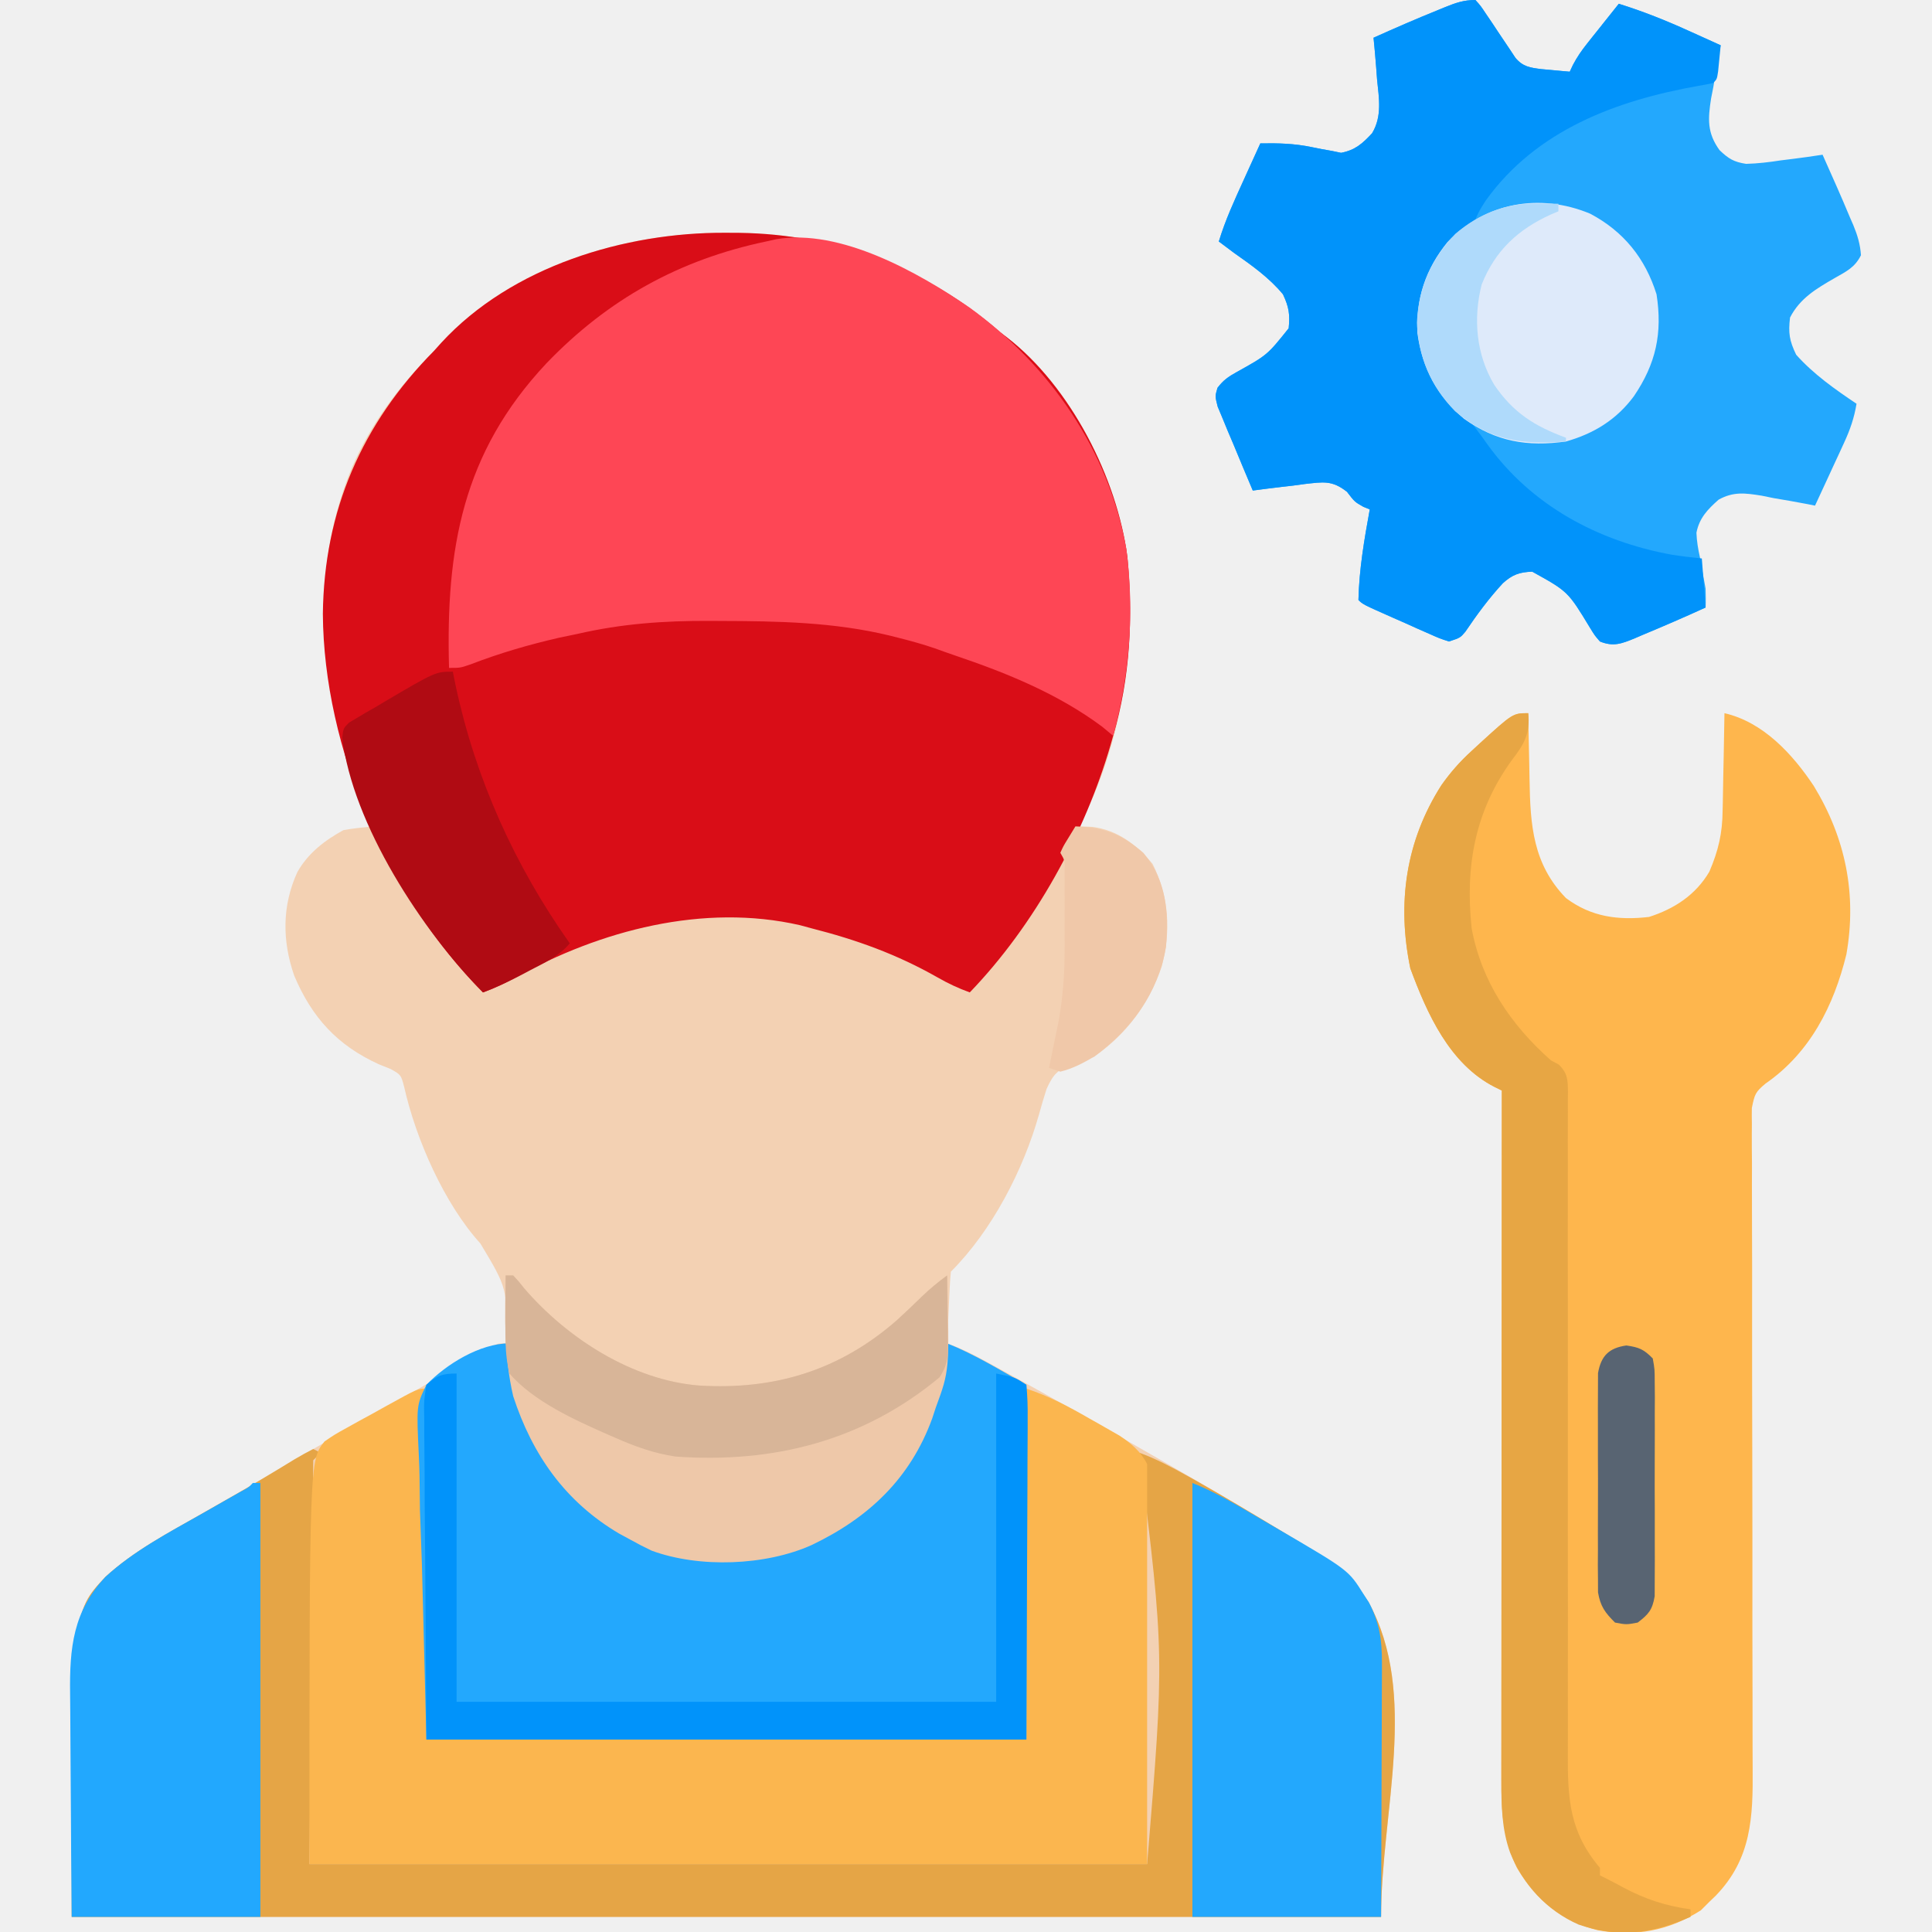
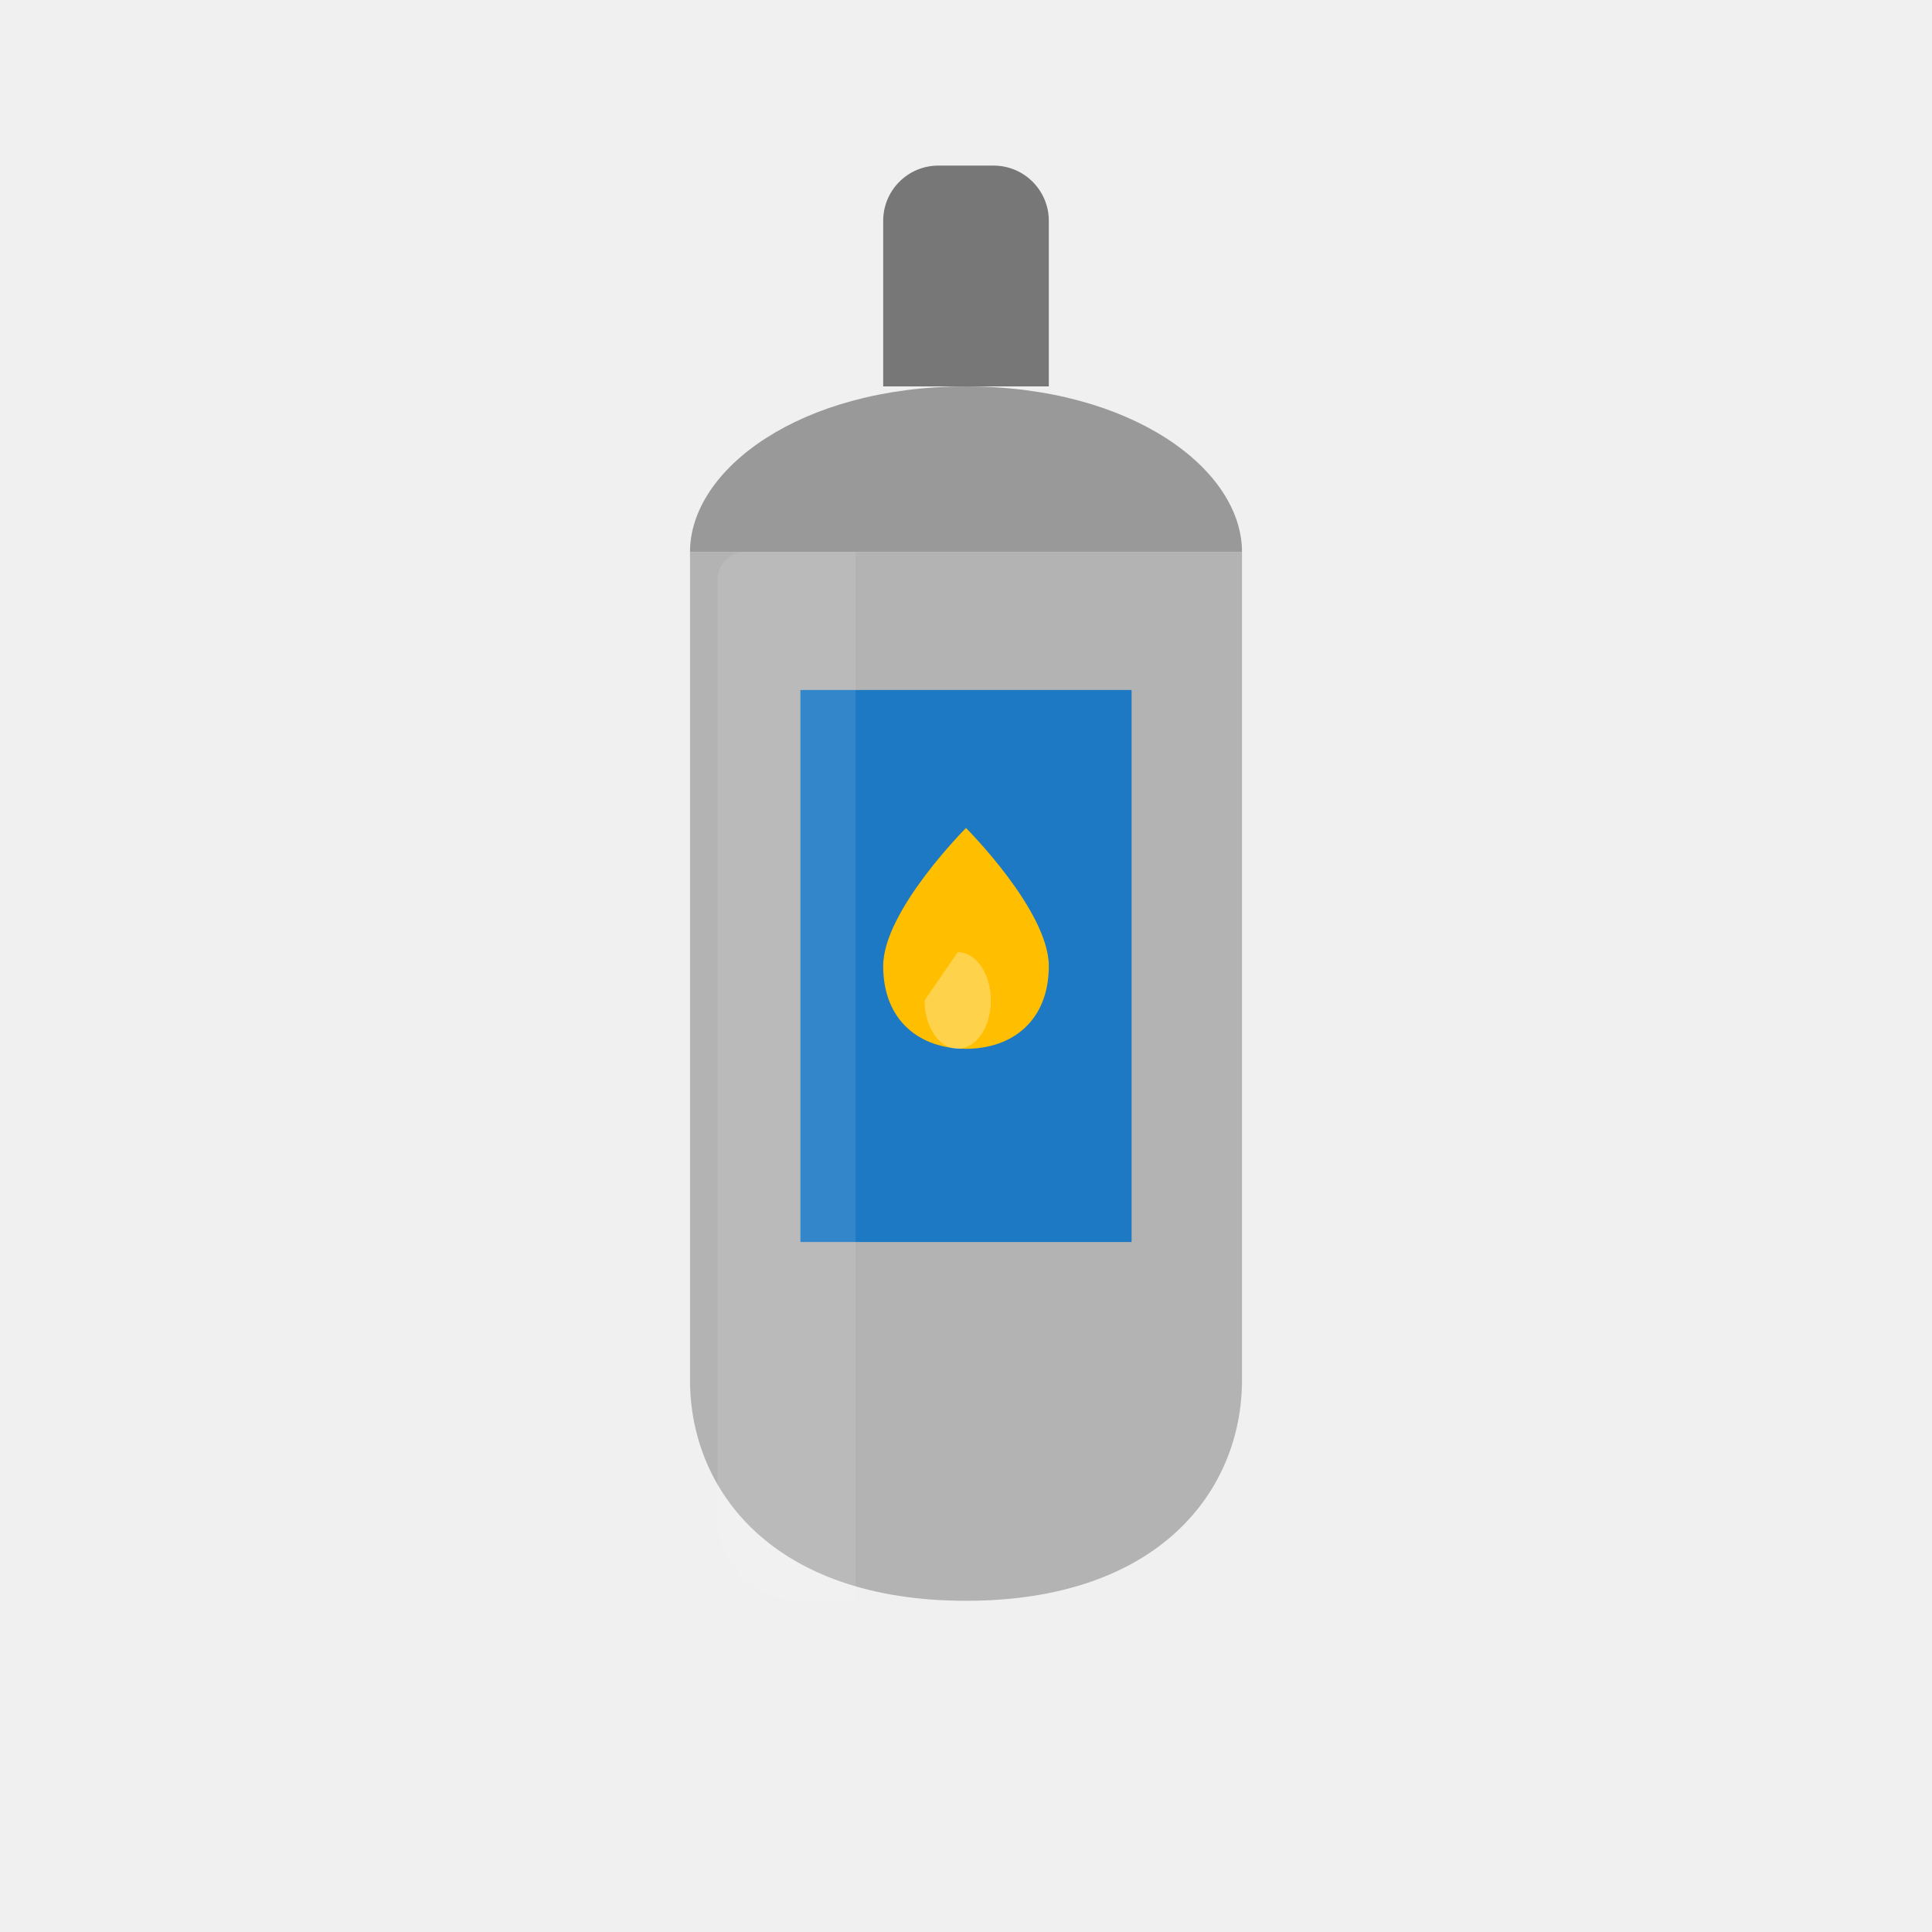
- <svg xmlns="http://www.w3.org/2000/svg" version="1.1" width="512" height="512">
-   <path d="M0 0 C1.185 0.006 2.37 0.011 3.591 0.017 C29.442 0.374 53.207 9.368 72.75 26.312 C73.335 26.755 73.92 27.197 74.523 27.652 C91.508 40.77 103.806 65.052 106.519 85.902 C108.87 110.392 105.126 135.291 93.75 157.312 C94.884 157.354 96.019 157.395 97.188 157.438 C103.898 158.284 108.953 162.147 113.188 167.25 C117.559 175.819 118.094 185.161 115.625 194.438 C112.165 204.403 106.415 212.221 97.75 218.312 C95.848 218.999 93.93 219.646 92 220.25 C87.977 221.908 86.96 222.856 85.109 226.879 C84.375 229.13 83.727 231.395 83.09 233.676 C78.927 248.379 70.677 264.386 59.75 275.312 C59.594 276.726 59.499 278.146 59.434 279.566 C59.392 280.42 59.35 281.274 59.307 282.154 C59.267 283.052 59.228 283.95 59.188 284.875 C59.144 285.777 59.101 286.678 59.057 287.607 C58.95 289.842 58.848 292.077 58.75 294.312 C59.846 294.733 59.846 294.733 60.965 295.163 C63.52 296.218 65.888 297.387 68.312 298.711 C69.614 299.42 69.614 299.42 70.942 300.144 C71.869 300.653 72.795 301.163 73.75 301.688 C75.213 302.489 75.213 302.489 76.706 303.307 C85.843 308.332 94.903 313.484 103.935 318.692 C106.907 320.403 109.885 322.104 112.863 323.805 C124.681 330.566 136.413 337.454 148.062 344.5 C148.667 344.864 149.271 345.228 149.893 345.603 C151.615 346.642 153.333 347.686 155.051 348.73 C156.032 349.326 157.014 349.922 158.025 350.536 C162.467 353.432 166.023 356.234 168.938 360.688 C169.426 361.417 169.915 362.147 170.418 362.898 C183.862 387.262 173.75 418.486 173.75 446.312 C59.24 446.312 -55.27 446.312 -173.25 446.312 C-173.25 365.667 -173.25 365.667 -164.271 356.162 C-157.025 349.53 -148.183 344.815 -139.688 340 C-137.939 339.002 -136.192 338.002 -134.444 337.002 C-132.738 336.025 -131.03 335.05 -129.323 334.075 C-125.487 331.875 -121.678 329.632 -117.875 327.375 C-107.483 321.226 -96.975 315.276 -86.483 309.301 C-82.598 307.086 -78.722 304.856 -74.852 302.617 C-73.393 301.776 -73.393 301.776 -71.905 300.917 C-70.091 299.87 -68.28 298.82 -66.47 297.766 C-65.673 297.307 -64.876 296.848 -64.055 296.375 C-63.364 295.974 -62.672 295.573 -61.96 295.16 C-60.25 294.312 -60.25 294.312 -58.25 294.312 C-57.751 279.827 -57.751 279.827 -64.938 267.859 C-74.515 257.311 -82.014 240.217 -85.125 226.438 C-85.965 223.149 -85.965 223.149 -88.754 221.598 C-90.268 220.992 -90.268 220.992 -91.812 220.375 C-102.838 215.371 -109.579 207.991 -114.281 196.875 C-117.48 187.635 -117.527 178.376 -113.449 169.434 C-110.6 164.394 -106.262 161.064 -101.25 158.312 C-98.591 157.81 -95.947 157.59 -93.25 157.312 C-93.471 156.76 -93.693 156.208 -93.921 155.639 C-106.15 124.919 -111.964 93.931 -99.035 62.297 C-93.795 50.217 -86.446 40.618 -77.25 31.312 C-76.607 30.597 -75.964 29.882 -75.301 29.145 C-56.678 8.906 -26.698 -0.134 0 0 Z " fill="#F3D1B3" transform="translate(192.25,61.6875)" />
-   <path d="M0 0 C1.185 0.006 2.37 0.011 3.591 0.017 C29.442 0.374 53.207 9.368 72.75 26.312 C73.335 26.755 73.92 27.197 74.523 27.652 C91.508 40.77 103.806 65.052 106.519 85.902 C108.064 101.993 107.276 117.789 102.75 133.312 C102.53 134.092 102.31 134.871 102.083 135.674 C95.212 159.302 81.912 183.506 64.75 201.312 C61.755 200.228 59.004 198.937 56.246 197.359 C45.47 191.221 34.749 187.364 22.75 184.312 C21.769 184.046 20.788 183.779 19.777 183.504 C-5.838 177.618 -33.228 184.906 -55.57 197.324 C-58.394 198.887 -61.21 200.207 -64.25 201.312 C-89.479 175.939 -106.459 136.683 -106.688 101 C-106.381 73.642 -96.341 50.632 -77.25 31.312 C-76.607 30.597 -75.964 29.882 -75.301 29.145 C-56.678 8.906 -26.698 -0.134 0 0 Z " fill="#D90D17" transform="translate(192.25,61.6875)" />
-   <path d="M0 0 C0.015 0.922 0.029 1.844 0.044 2.795 C0.106 6.256 0.18 9.717 0.262 13.177 C0.295 14.668 0.324 16.159 0.346 17.649 C0.535 29.63 1.238 39.994 10 49 C16.689 54.009 23.853 54.939 32 54 C38.723 51.855 44.387 48.156 48 42 C50.397 36.389 51.456 31.852 51.512 25.781 C51.539 24.666 51.539 24.666 51.566 23.529 C51.62 21.186 51.654 18.843 51.688 16.5 C51.721 14.898 51.755 13.297 51.791 11.695 C51.875 7.797 51.942 3.899 52 0 C62.255 2.346 70.076 10.853 75.688 19.312 C84.068 33.067 87.125 47.914 84.312 63.91 C80.992 77.508 74.682 89.987 62.899 98.147 C60.197 100.404 60.017 100.919 59.257 104.63 C59.23 106.063 59.236 107.497 59.267 108.93 C59.261 109.723 59.255 110.516 59.248 111.333 C59.234 113.987 59.262 116.639 59.291 119.293 C59.289 121.198 59.285 123.102 59.278 125.006 C59.269 129.106 59.279 133.205 59.303 137.306 C59.341 143.795 59.335 150.284 59.323 156.773 C59.306 169.386 59.334 181.998 59.367 194.611 C59.405 210.643 59.421 226.675 59.401 242.707 C59.395 249.151 59.409 255.595 59.44 262.039 C59.455 266.059 59.454 270.079 59.449 274.099 C59.45 275.955 59.458 277.812 59.473 279.668 C59.576 292.566 59.183 303.56 49.707 313.355 C49.144 313.898 48.58 314.441 48 315 C46.886 316.114 46.886 316.114 45.75 317.25 C37.162 322.715 28.331 324.316 18.367 322.527 C8.804 320.085 2.058 314.393 -3 306 C-6.608 298.629 -7.153 291.036 -7.12 282.907 C-7.121 282.121 -7.122 281.335 -7.123 280.525 C-7.124 277.908 -7.119 275.29 -7.114 272.672 C-7.113 270.789 -7.113 268.907 -7.114 267.024 C-7.114 261.923 -7.108 256.822 -7.101 251.722 C-7.095 246.387 -7.095 241.053 -7.093 235.718 C-7.09 225.622 -7.082 215.525 -7.072 205.428 C-7.061 193.931 -7.055 182.434 -7.05 170.937 C-7.04 147.291 -7.022 123.646 -7 100 C-7.625 99.694 -8.251 99.388 -8.895 99.072 C-20.876 92.969 -26.815 79.6 -31.25 67.625 C-34.81 50.42 -32.506 33.934 -23 19.062 C-20.604 15.678 -18.081 12.794 -15 10 C-14.283 9.337 -13.567 8.675 -12.828 7.992 C-4.062 0 -4.062 0 0 0 Z " fill="#FEB64D" transform="translate(405,189)" />
-   <path d="M0 0 C1.395 1.545 1.395 1.545 2.812 3.684 C3.59 4.827 3.59 4.827 4.383 5.994 C4.916 6.8 5.45 7.607 6 8.438 C7.055 10.024 8.118 11.607 9.188 13.184 C9.655 13.891 10.123 14.598 10.605 15.326 C12.572 17.687 14.509 17.937 17.48 18.316 C18.82 18.438 18.82 18.438 20.188 18.562 C21.089 18.646 21.99 18.73 22.918 18.816 C23.949 18.907 23.949 18.907 25 19 C25.276 18.411 25.553 17.822 25.837 17.216 C26.941 15.113 28.126 13.4 29.602 11.547 C30.091 10.928 30.581 10.309 31.086 9.672 C31.848 8.721 31.848 8.721 32.625 7.75 C33.141 7.1 33.656 6.451 34.188 5.781 C35.455 4.185 36.727 2.592 38 1 C44.393 2.993 50.47 5.415 56.562 8.188 C57.38 8.556 58.198 8.924 59.041 9.303 C61.029 10.198 63.015 11.098 65 12 C64.809 12.982 64.809 12.982 64.614 13.984 C64.054 16.983 63.558 19.99 63.062 23 C62.861 24.03 62.659 25.06 62.451 26.121 C61.607 31.533 61.386 35.216 64.688 39.781 C67.074 42.07 68.457 42.916 71.738 43.426 C74.87 43.339 77.842 42.984 80.938 42.5 C82.003 42.369 83.068 42.237 84.166 42.102 C86.785 41.773 89.392 41.405 92 41 C94.487 46.562 96.97 52.125 99.312 57.75 C99.589 58.383 99.866 59.016 100.15 59.668 C101.255 62.344 101.984 64.747 102.172 67.641 C100.555 70.895 98.318 71.913 95.217 73.689 C90.334 76.497 86.001 79.056 83.379 84.148 C82.897 88.255 83.192 90.249 85 94 C89.6 99.168 95.285 103.159 101 107 C100.383 110.744 99.304 113.86 97.715 117.301 C97.267 118.277 96.819 119.254 96.357 120.26 C95.655 121.771 95.655 121.771 94.938 123.312 C94.465 124.339 93.993 125.366 93.506 126.424 C92.342 128.951 91.173 131.477 90 134 C89.345 133.867 88.69 133.734 88.016 133.598 C85.017 133.017 82.011 132.509 79 132 C77.455 131.685 77.455 131.685 75.879 131.363 C71.506 130.667 68.406 130.22 64.447 132.417 C61.529 135.007 59.339 137.268 58.574 141.177 C58.661 143.441 59.002 145.478 59.5 147.688 C59.762 149.149 60.023 150.612 60.281 152.074 C60.518 153.37 60.756 154.665 61 156 C61.052 157.666 61.079 159.335 61 161 C55.438 163.537 49.831 165.964 44.188 168.312 C43.542 168.591 42.896 168.87 42.23 169.157 C38.726 170.594 36.56 171.44 33 170 C31.635 168.434 31.635 168.434 30.406 166.438 C24.541 156.751 24.541 156.751 15.062 151.5 C11.659 151.617 9.79 152.285 7.257 154.577 C3.567 158.576 0.382 162.894 -2.656 167.402 C-4 169 -4 169 -7 170 C-9.436 169.211 -9.436 169.211 -12.289 167.945 C-13.313 167.495 -14.336 167.046 -15.391 166.582 C-16.458 166.101 -17.525 165.62 -18.625 165.125 C-19.7 164.652 -20.775 164.179 -21.883 163.691 C-29.831 160.169 -29.831 160.169 -31 159 C-30.822 150.923 -29.448 142.93 -28 135 C-28.557 134.773 -29.114 134.546 -29.688 134.312 C-32 133 -32 133 -34.043 130.332 C-38.013 127.201 -40.384 127.74 -45.26 128.271 C-46.267 128.409 -47.275 128.546 -48.312 128.688 C-49.853 128.864 -49.853 128.864 -51.424 129.045 C-53.953 129.339 -56.477 129.658 -59 130 C-60.734 125.927 -62.432 121.84 -64.125 117.75 C-64.619 116.591 -65.112 115.432 -65.621 114.238 C-66.308 112.566 -66.308 112.566 -67.008 110.859 C-67.652 109.32 -67.652 109.32 -68.309 107.749 C-69 105 -69 105 -68.355 102.782 C-66.825 100.77 -65.513 99.842 -63.305 98.625 C-55.153 94.086 -55.153 94.086 -49.488 87 C-49.118 83.307 -49.416 81.375 -51 78 C-54.667 73.562 -59.324 70.292 -64 67 C-65.335 66.003 -66.67 65.004 -68 64 C-66.281 58.315 -63.836 53.016 -61.375 47.625 C-60.955 46.698 -60.535 45.771 -60.102 44.816 C-59.07 42.543 -58.036 40.271 -57 38 C-52.257 37.919 -47.973 38.02 -43.312 39 C-41.548 39.368 -39.777 39.702 -38 40 C-37.21 40.165 -36.42 40.33 -35.605 40.5 C-31.874 39.784 -29.942 38.063 -27.382 35.308 C-24.697 30.825 -25.548 26.084 -26.062 21.062 C-26.142 19.997 -26.221 18.932 -26.303 17.834 C-26.502 15.218 -26.735 12.61 -27 10 C-21.412 7.488 -15.807 5.042 -10.125 2.75 C-9.475 2.482 -8.826 2.214 -8.156 1.938 C-5.273 0.775 -3.14 0 0 0 Z " fill="#23A8FD" transform="translate(391,0)" />
-   <path d="M0 0 C0.99 0.495 0.99 0.495 2 1 C1.34 1.66 0.68 2.32 0 3 C-0.33 38.31 -0.66 73.62 -1 110 C72.26 110 145.52 110 221 110 C225.574 54.568 225.574 54.568 219 1 C223.41 2.623 227.467 4.781 231.562 7.062 C232.317 7.482 233.071 7.902 233.848 8.334 C241.594 12.695 249.208 17.273 256.812 21.875 C257.429 22.247 258.046 22.619 258.682 23.002 C260.464 24.078 262.242 25.159 264.02 26.242 C265.052 26.87 266.084 27.497 267.148 28.144 C271.641 31.068 275.241 33.873 278.188 38.375 C278.676 39.105 279.165 39.834 279.668 40.586 C293.112 64.95 283 96.173 283 124 C168.49 124 53.98 124 -64 124 C-64 43.355 -64 43.355 -55.021 33.85 C-47.775 27.217 -38.934 22.501 -30.438 17.688 C-28.144 16.38 -25.851 15.071 -23.559 13.762 C-22.446 13.127 -21.333 12.492 -20.187 11.837 C-17.306 10.176 -14.446 8.486 -11.598 6.77 C-10.416 6.06 -10.416 6.06 -9.211 5.335 C-7.77 4.465 -6.333 3.589 -4.9 2.706 C-3.301 1.744 -1.655 0.862 0 0 Z " fill="#E5A546" transform="translate(83,384)" />
-   <path d="M0 0 C21.277 15.415 36.842 37.773 41.555 63.965 C43.734 80.715 42.447 97.253 38.062 113.5 C37.093 112.696 36.124 111.891 35.125 111.062 C23.424 102.359 9.884 96.854 -3.836 92.214 C-5.627 91.606 -7.406 90.966 -9.184 90.32 C-12.411 89.215 -15.627 88.327 -18.938 87.5 C-20.008 87.227 -20.008 87.227 -21.1 86.949 C-35.945 83.358 -50.748 83.099 -65.938 83.062 C-66.904 83.056 -67.871 83.05 -68.867 83.044 C-80.945 82.994 -92.153 83.779 -103.938 86.5 C-105.534 86.831 -107.13 87.162 -108.727 87.492 C-116.789 89.348 -124.457 91.572 -132.18 94.547 C-134.938 95.5 -134.938 95.5 -137.938 95.5 C-138.808 63.958 -134.418 38.55 -112.141 14.797 C-95.797 -2.215 -76.88 -12.684 -53.938 -17.5 C-53.049 -17.701 -52.161 -17.902 -51.246 -18.109 C-34.23 -20.989 -13.53 -9.297 0 0 Z " fill="#FE4655" transform="translate(256.9375,81.5)" />
-   <path d="M0 0 C0 30.69 0 61.38 0 93 C52.47 93 104.94 93 159 93 C159 62.31 159 31.62 159 0 C165.116 2.039 170.078 4.68 175.625 7.875 C176.566 8.405 177.507 8.935 178.477 9.48 C179.384 10 180.292 10.519 181.227 11.055 C182.458 11.758 182.458 11.758 183.713 12.476 C186.79 14.527 189.332 16.665 191 20 C191 54.98 191 89.96 191 126 C117.74 126 44.48 126 -31 126 C-31 19 -31 19 -27 14 C-24.283 12.147 -24.283 12.147 -21.211 10.449 C-20.105 9.834 -18.999 9.218 -17.859 8.584 C-16.71 7.958 -15.56 7.332 -14.375 6.688 C-13.205 6.037 -12.036 5.385 -10.867 4.732 C-2.294 0 -2.294 0 0 0 Z " fill="#FBB64F" transform="translate(113,368)" />
-   <path d="M0 0 C0.063 0.825 0.126 1.65 0.191 2.5 C1.632 16.083 6.447 28.985 16 39 C16.643 39.683 17.286 40.366 17.949 41.07 C24.11 47.06 31.177 50.607 39 54 C39.888 54.388 40.776 54.776 41.691 55.176 C46.7 56.423 51.608 56.328 56.75 56.312 C57.784 56.329 58.818 56.345 59.883 56.361 C73.473 56.37 87.258 51.318 97.32 41.906 C108.228 29.527 113.295 16.101 116 0 C123.337 2.935 130.113 7.126 137 11 C137 42.02 137 73.04 137 105 C84.53 105 32.06 105 -22 105 C-22.392 89.717 -22.784 74.434 -23.188 58.688 C-23.36 53.88 -23.533 49.073 -23.712 44.12 C-23.797 38.203 -23.797 38.203 -23.813 35.424 C-23.842 33.502 -23.909 31.58 -24.006 29.66 C-24.64 16.441 -24.64 16.441 -22 11 C-16.735 5.507 -7.78 0 0 0 Z " fill="#23A8FD" transform="translate(135,356)" />
-   <path d="M0 0 C1.395 1.545 1.395 1.545 2.812 3.684 C3.59 4.827 3.59 4.827 4.383 5.994 C4.916 6.8 5.45 7.607 6 8.438 C7.055 10.024 8.118 11.607 9.188 13.184 C9.655 13.891 10.123 14.598 10.605 15.326 C12.572 17.687 14.509 17.937 17.48 18.316 C18.82 18.438 18.82 18.438 20.188 18.562 C21.089 18.646 21.99 18.73 22.918 18.816 C23.949 18.907 23.949 18.907 25 19 C25.276 18.411 25.553 17.822 25.837 17.216 C26.941 15.113 28.126 13.4 29.602 11.547 C30.091 10.928 30.581 10.309 31.086 9.672 C31.848 8.721 31.848 8.721 32.625 7.75 C33.141 7.1 33.656 6.451 34.188 5.781 C35.455 4.185 36.727 2.592 38 1 C44.393 2.993 50.47 5.415 56.562 8.188 C57.38 8.556 58.198 8.924 59.041 9.303 C61.029 10.198 63.015 11.098 65 12 C64.86 13.48 64.712 14.959 64.562 16.438 C64.441 17.673 64.441 17.673 64.316 18.934 C64 21 64 21 63 22 C61.693 22.294 60.375 22.539 59.055 22.762 C37.362 26.614 16.182 34.455 2.777 53.09 C1.03 55.834 1.03 55.834 -0.043 58.211 C-1.175 60.328 -2.377 61.226 -4.312 62.625 C-9.568 66.926 -12.723 73.358 -14 80 C-14.887 88.968 -13.699 97.298 -8.012 104.527 C-6.488 106.193 -4.939 107.836 -3.367 109.457 C-0.938 112.067 1.079 114.77 3.125 117.688 C14.815 133.967 32.465 143.409 52 147 C54.67 147.413 57.31 147.736 60 148 C60.33 152.29 60.66 156.58 61 161 C55.438 163.537 49.831 165.964 44.188 168.312 C43.542 168.591 42.896 168.87 42.23 169.157 C38.726 170.594 36.56 171.44 33 170 C31.635 168.434 31.635 168.434 30.406 166.438 C24.541 156.751 24.541 156.751 15.062 151.5 C11.659 151.617 9.79 152.285 7.257 154.577 C3.567 158.576 0.382 162.894 -2.656 167.402 C-4 169 -4 169 -7 170 C-9.436 169.211 -9.436 169.211 -12.289 167.945 C-13.313 167.495 -14.336 167.046 -15.391 166.582 C-16.458 166.101 -17.525 165.62 -18.625 165.125 C-19.7 164.652 -20.775 164.179 -21.883 163.691 C-29.831 160.169 -29.831 160.169 -31 159 C-30.822 150.923 -29.448 142.93 -28 135 C-28.557 134.773 -29.114 134.546 -29.688 134.312 C-32 133 -32 133 -34.043 130.332 C-38.013 127.201 -40.384 127.74 -45.26 128.271 C-46.267 128.409 -47.275 128.546 -48.312 128.688 C-49.853 128.864 -49.853 128.864 -51.424 129.045 C-53.953 129.339 -56.477 129.658 -59 130 C-60.734 125.927 -62.432 121.84 -64.125 117.75 C-64.619 116.591 -65.112 115.432 -65.621 114.238 C-66.308 112.566 -66.308 112.566 -67.008 110.859 C-67.652 109.32 -67.652 109.32 -68.309 107.749 C-69 105 -69 105 -68.355 102.782 C-66.825 100.77 -65.513 99.842 -63.305 98.625 C-55.153 94.086 -55.153 94.086 -49.488 87 C-49.118 83.307 -49.416 81.375 -51 78 C-54.667 73.562 -59.324 70.292 -64 67 C-65.335 66.003 -66.67 65.004 -68 64 C-66.281 58.315 -63.836 53.016 -61.375 47.625 C-60.955 46.698 -60.535 45.771 -60.102 44.816 C-59.07 42.543 -58.036 40.271 -57 38 C-52.257 37.919 -47.973 38.02 -43.312 39 C-41.548 39.368 -39.777 39.702 -38 40 C-37.21 40.165 -36.42 40.33 -35.605 40.5 C-31.874 39.784 -29.942 38.063 -27.382 35.308 C-24.697 30.825 -25.548 26.084 -26.062 21.062 C-26.142 19.997 -26.221 18.932 -26.303 17.834 C-26.502 15.218 -26.735 12.61 -27 10 C-21.412 7.488 -15.807 5.042 -10.125 2.75 C-9.475 2.482 -8.826 2.214 -8.156 1.938 C-5.273 0.775 -3.14 0 0 0 Z " fill="#0193FA" transform="translate(391,0)" />
-   <path d="M0 0 C0.549 5.386 -1.066 8.192 -4.25 12.312 C-14.096 25.833 -16.752 40.446 -15 57 C-12.395 71.143 -4.613 82.584 6 92 C6.693 92.373 7.387 92.746 8.101 93.131 C10.499 95.491 10.481 97.221 10.524 100.501 C10.508 101.629 10.508 101.629 10.492 102.779 C10.499 103.98 10.499 103.98 10.506 105.205 C10.517 107.898 10.5 110.589 10.482 113.282 C10.485 115.208 10.489 117.135 10.494 119.062 C10.503 123.217 10.499 127.371 10.486 131.526 C10.466 138.098 10.475 144.671 10.49 151.243 C10.519 166.39 10.508 181.536 10.497 196.683 C10.488 210.547 10.486 224.411 10.517 238.276 C10.531 244.806 10.525 251.335 10.504 257.865 C10.495 261.935 10.502 266.006 10.514 270.076 C10.516 271.959 10.512 273.842 10.5 275.725 C10.426 287.774 10.944 296.505 19 306 C19 306.66 19 307.32 19 308 C19.565 308.278 20.129 308.557 20.711 308.844 C22.229 309.611 23.735 310.402 25.227 311.219 C31.068 314.339 36.448 316.066 43 317 C43 317.66 43 318.32 43 319 C32.844 323.4 23.975 324.656 13.348 321.035 C4.893 317.307 -1.375 310.481 -4.812 301.938 C-7.022 295.817 -7.146 289.344 -7.12 282.907 C-7.121 282.121 -7.122 281.335 -7.123 280.525 C-7.124 277.908 -7.119 275.29 -7.114 272.672 C-7.113 270.789 -7.113 268.907 -7.114 267.024 C-7.114 261.923 -7.108 256.822 -7.101 251.722 C-7.095 246.387 -7.095 241.053 -7.093 235.718 C-7.09 225.622 -7.082 215.525 -7.072 205.428 C-7.061 193.931 -7.055 182.434 -7.05 170.937 C-7.04 147.291 -7.022 123.646 -7 100 C-7.625 99.694 -8.251 99.388 -8.895 99.072 C-20.876 92.969 -26.815 79.6 -31.25 67.625 C-34.81 50.42 -32.506 33.934 -23 19.062 C-20.604 15.678 -18.081 12.794 -15 10 C-14.283 9.337 -13.567 8.675 -12.828 7.992 C-4.062 0 -4.062 0 0 0 Z " fill="#E7A644" transform="translate(405,189)" />
-   <path d="M0 0 C6.137 2.455 11.647 5.744 17.328 9.084 C19.293 10.238 21.262 11.383 23.232 12.527 C41.379 23.125 41.379 23.125 45.375 29.5 C45.836 30.212 46.298 30.923 46.773 31.656 C49.559 36.978 50.247 41.586 50.227 47.566 C50.227 48.298 50.228 49.031 50.228 49.785 C50.227 52.188 50.211 54.59 50.195 56.992 C50.192 58.665 50.189 60.338 50.187 62.011 C50.179 66.4 50.159 70.79 50.137 75.179 C50.113 80.453 50.104 85.727 50.092 91.001 C50.073 99.001 50.035 107 50 115 C33.5 115 17 115 0 115 C0 77.05 0 39.1 0 0 Z " fill="#23A8FD" transform="translate(316,393)" />
-   <path d="M0 0 C0.66 0 1.32 0 2 0 C2 37.95 2 75.9 2 115 C-14.5 115 -31 115 -48 115 C-48.16 96.933 -48.16 96.933 -48.195 89.184 C-48.219 83.912 -48.247 78.642 -48.302 73.371 C-48.345 69.117 -48.369 64.864 -48.38 60.61 C-48.387 58.994 -48.401 57.378 -48.423 55.762 C-48.578 43.735 -47.638 33.965 -39.017 24.847 C-31.492 17.955 -22.264 13.121 -13.438 8.125 C-11.102 6.797 -8.767 5.465 -6.434 4.133 C-5.413 3.554 -4.393 2.976 -3.342 2.379 C-1.117 1.201 -1.117 1.201 0 0 Z " fill="#22A8FE" transform="translate(67,393)" />
-   <path d="M0 0 C0.66 0 1.32 0 2 0 C3.34 1.434 3.34 1.434 4.938 3.438 C16.345 16.688 33.596 27.781 51.313 29.183 C71.262 30.402 88.529 25.162 103.691 11.855 C105.936 9.814 108.125 7.724 110.293 5.602 C112.461 3.518 114.584 1.765 117 0 C117.624 25.16 117.624 25.16 114 35 C113.524 36.446 113.524 36.446 113.039 37.922 C107.228 53.83 96.202 64.231 81.125 71.438 C68.904 76.948 51.315 77.594 38.688 72.938 C36.759 72.023 34.86 71.045 33 70 C32.042 69.481 31.084 68.961 30.098 68.426 C15.862 60.048 7.072 47.58 2 32 C-0.453 21.45 -0.22 10.758 0 0 Z " fill="#EEC8A9" transform="translate(134,338)" />
-   <path d="M0 0 C8.861 4.683 14.615 11.812 17.602 21.375 C19.209 31.686 17.444 39.767 11.602 48.375 C7.01 54.577 1.005 58.283 -6.398 60.375 C-16.647 61.834 -24.917 60.403 -33.398 54.375 C-40.607 48.267 -44.502 40.969 -45.773 31.617 C-46.19 22.477 -43.564 14.58 -37.773 7.5 C-27.707 -3.038 -13.332 -5.532 0 0 Z " fill="#DEEAFA" transform="translate(421.3984,56.625)" />
-   <path d="M0 0 C0 28.71 0 57.42 0 87 C47.19 87 94.38 87 143 87 C143 58.29 143 29.58 143 0 C148 1 148 1 151 3 C151.286 6.021 151.378 8.834 151.341 11.856 C151.341 12.788 151.341 13.72 151.342 14.68 C151.339 17.706 151.317 20.732 151.293 23.758 C151.289 25.622 151.285 27.487 151.284 29.351 C151.268 36.276 151.226 43.2 151.188 50.125 C151.126 65.594 151.064 81.062 151 97 C98.53 97 46.06 97 -8 97 C-8.103 81.552 -8.206 66.104 -8.312 50.188 C-8.358 45.307 -8.404 40.427 -8.45 35.399 C-8.473 29.446 -8.473 29.446 -8.477 26.66 C-8.485 24.712 -8.503 22.764 -8.528 20.816 C-8.564 17.866 -8.57 14.919 -8.568 11.969 C-8.586 11.1 -8.604 10.23 -8.622 9.334 C-8.601 6.929 -8.601 6.929 -8 3 C-5.145 0.495 -3.789 0 0 0 Z " fill="#0193FA" transform="translate(121,364)" />
-   <path d="M0 0 C0.66 0 1.32 0 2 0 C3.34 1.434 3.34 1.434 4.938 3.438 C16.345 16.688 33.596 27.781 51.313 29.183 C71.262 30.402 88.529 25.162 103.691 11.855 C105.936 9.814 108.125 7.724 110.293 5.602 C112.461 3.518 114.584 1.765 117 0 C117.058 3.75 117.094 7.5 117.125 11.25 C117.142 12.313 117.159 13.377 117.176 14.473 C117.182 15.497 117.189 16.522 117.195 17.578 C117.206 18.521 117.216 19.463 117.227 20.435 C116.986 23.157 116.465 24.71 115 27 C94.667 43.871 70.976 49.848 45 48 C39.355 47.165 34.209 45.309 29 43 C28.332 42.711 27.664 42.421 26.975 42.123 C18.077 38.189 7.491 33.418 1 26 C0.368 23.13 0.064 20.885 0 18 C-0.021 17.231 -0.041 16.462 -0.063 15.67 C-0.098 13.278 -0.088 10.892 -0.062 8.5 C-0.058 7.678 -0.053 6.855 -0.049 6.008 C-0.037 4.005 -0.019 2.003 0 0 Z " fill="#D8B598" transform="translate(134,338)" />
-   <path d="M0 0 C0.257 1.261 0.513 2.521 0.777 3.82 C6.071 28.514 16.429 51.394 31 72 C28.203 75.354 24.429 77.084 20.625 79.062 C19.635 79.589 19.635 79.589 18.625 80.127 C15.147 81.96 11.691 83.625 8 85 C-7.998 68.911 -26.641 40.386 -29.298 17.426 C-29 15 -29 15 -27.49 13.486 C-26.794 13.077 -26.097 12.668 -25.379 12.246 C-24.607 11.784 -23.836 11.322 -23.041 10.846 C-22.223 10.381 -21.405 9.916 -20.562 9.438 C-19.779 8.969 -18.996 8.5 -18.189 8.018 C-4.565 0 -4.565 0 0 0 Z " fill="#B00B13" transform="translate(120,178)" />
-   <path d="M0 0 C7.547 0.24 12.249 2.057 18 7 C24.156 14.419 24.749 22.71 24 32 C21.844 44.264 14.895 53.69 5 61 C2.105 62.692 -0.728 64.21 -4 65 C-4.99 64.67 -5.98 64.34 -7 64 C-6.795 63.01 -6.59 62.02 -6.379 61 C-6.107 59.667 -5.834 58.333 -5.562 57 C-5.428 56.352 -5.293 55.703 -5.154 55.035 C-5.022 54.384 -4.89 53.733 -4.754 53.062 C-4.573 52.183 -4.573 52.183 -4.389 51.285 C-3.36 45.24 -2.873 39.424 -2.867 33.289 C-2.866 32.595 -2.865 31.901 -2.864 31.185 C-2.864 29.735 -2.865 28.285 -2.87 26.834 C-2.875 24.61 -2.87 22.385 -2.863 20.16 C-2.864 18.745 -2.865 17.329 -2.867 15.914 C-2.868 14.635 -2.869 13.356 -2.871 12.038 C-2.789 9.081 -2.789 9.081 -4 7 C-3.223 5.273 -3.223 5.273 -2.062 3.375 C-1.382 2.261 -0.701 1.147 0 0 Z " fill="#F0C8A9" transform="translate(285,219)" />
-   <path d="M0 0 C3.396 0.495 4.606 1.012 7 3.438 C7.508 6.277 7.508 6.277 7.518 9.773 C7.53 11.081 7.543 12.39 7.556 13.738 C7.549 15.167 7.54 16.597 7.531 18.027 C7.534 19.493 7.538 20.959 7.543 22.425 C7.549 25.498 7.54 28.57 7.521 31.642 C7.499 35.578 7.512 39.513 7.536 43.448 C7.55 46.476 7.546 49.503 7.535 52.531 C7.533 53.982 7.536 55.433 7.545 56.883 C7.555 58.913 7.537 60.943 7.518 62.972 C7.514 64.127 7.511 65.282 7.508 66.471 C6.891 70.075 5.884 71.255 3 73.438 C0 74 0 74 -3 73.438 C-5.645 70.816 -6.882 69.133 -7.508 65.433 C-7.513 63.763 -7.513 63.763 -7.518 62.058 C-7.53 60.79 -7.543 59.522 -7.556 58.216 C-7.549 56.84 -7.54 55.465 -7.531 54.09 C-7.534 52.672 -7.538 51.254 -7.543 49.835 C-7.549 46.869 -7.54 43.903 -7.521 40.936 C-7.499 37.137 -7.512 33.34 -7.536 29.541 C-7.55 26.614 -7.546 23.688 -7.535 20.762 C-7.533 19.361 -7.536 17.961 -7.545 16.56 C-7.555 14.603 -7.537 12.645 -7.518 10.687 C-7.514 9.574 -7.511 8.461 -7.508 7.315 C-6.695 2.712 -4.593 0.67 0 0 Z " fill="#586472" transform="translate(431,356.5625)" />
-   <path d="M0 0 C1.63 0.014 1.63 0.014 3.293 0.027 C4.124 0.039 4.956 0.051 5.812 0.062 C5.812 0.723 5.812 1.383 5.812 2.062 C4.852 2.465 4.852 2.465 3.871 2.875 C-4.857 6.829 -10.927 12.425 -14.527 21.449 C-16.821 30.529 -15.998 39.995 -11.188 48.062 C-6.165 55.437 -0.494 59.024 7.812 62.062 C7.812 62.392 7.812 62.722 7.812 63.062 C-3.841 63.922 -12.297 62.9 -21.566 55.047 C-28.016 48.442 -31.267 40.779 -31.688 31.562 C-31.262 22.219 -27.921 14.751 -21.48 8.008 C-15.228 2.703 -8.141 -0.088 0 0 Z " fill="#AFDAFB" transform="translate(407.1875,53.9375)" />
+ <svg xmlns="http://www.w3.org/2000/svg" width="70" height="70" viewBox="0 0 70 70" fill="none">
+   <path d="M25 20V50C25 54 28 58 35 58C42 58 45 54 45 50V20H25Z" fill="#B3B3B3" />
+   <path d="M25 20H45C45 17 41 14 35 14C29 14 25 17 25 20Z" fill="#999999" />
+   <path d="M32 14V8C32 6.895 32.895 6 34 6H36C37.105 6 38 6.895 38 8V14H32Z" fill="#777777" />
+   <path d="M29 25H41V45H29V25Z" fill="#1D79C4" />
+   <path d="M35 30C35 30 32 33 32 35C32 37 33.343 38 35 38C36.657 38 38 37 38 35C38 33 35 30 35 30Z" fill="#FFBF00" />
+   <path d="M26 21C26 20.448 26.448 20 27 20H31V58C30.333 58 29.667 58 29 58C27.343 58 26 56.657 26 55V21Z" fill="white" fill-opacity="0.1" />
+   <path d="M33.5 36.25C33.5 37.217 34.033 38 34.7 38C35.367 38 35.9 37.217 35.9 36.25C35.9 35.283 35.367 34.5 34.7 34.5" fill="white" fill-opacity="0.3" />
</svg>
